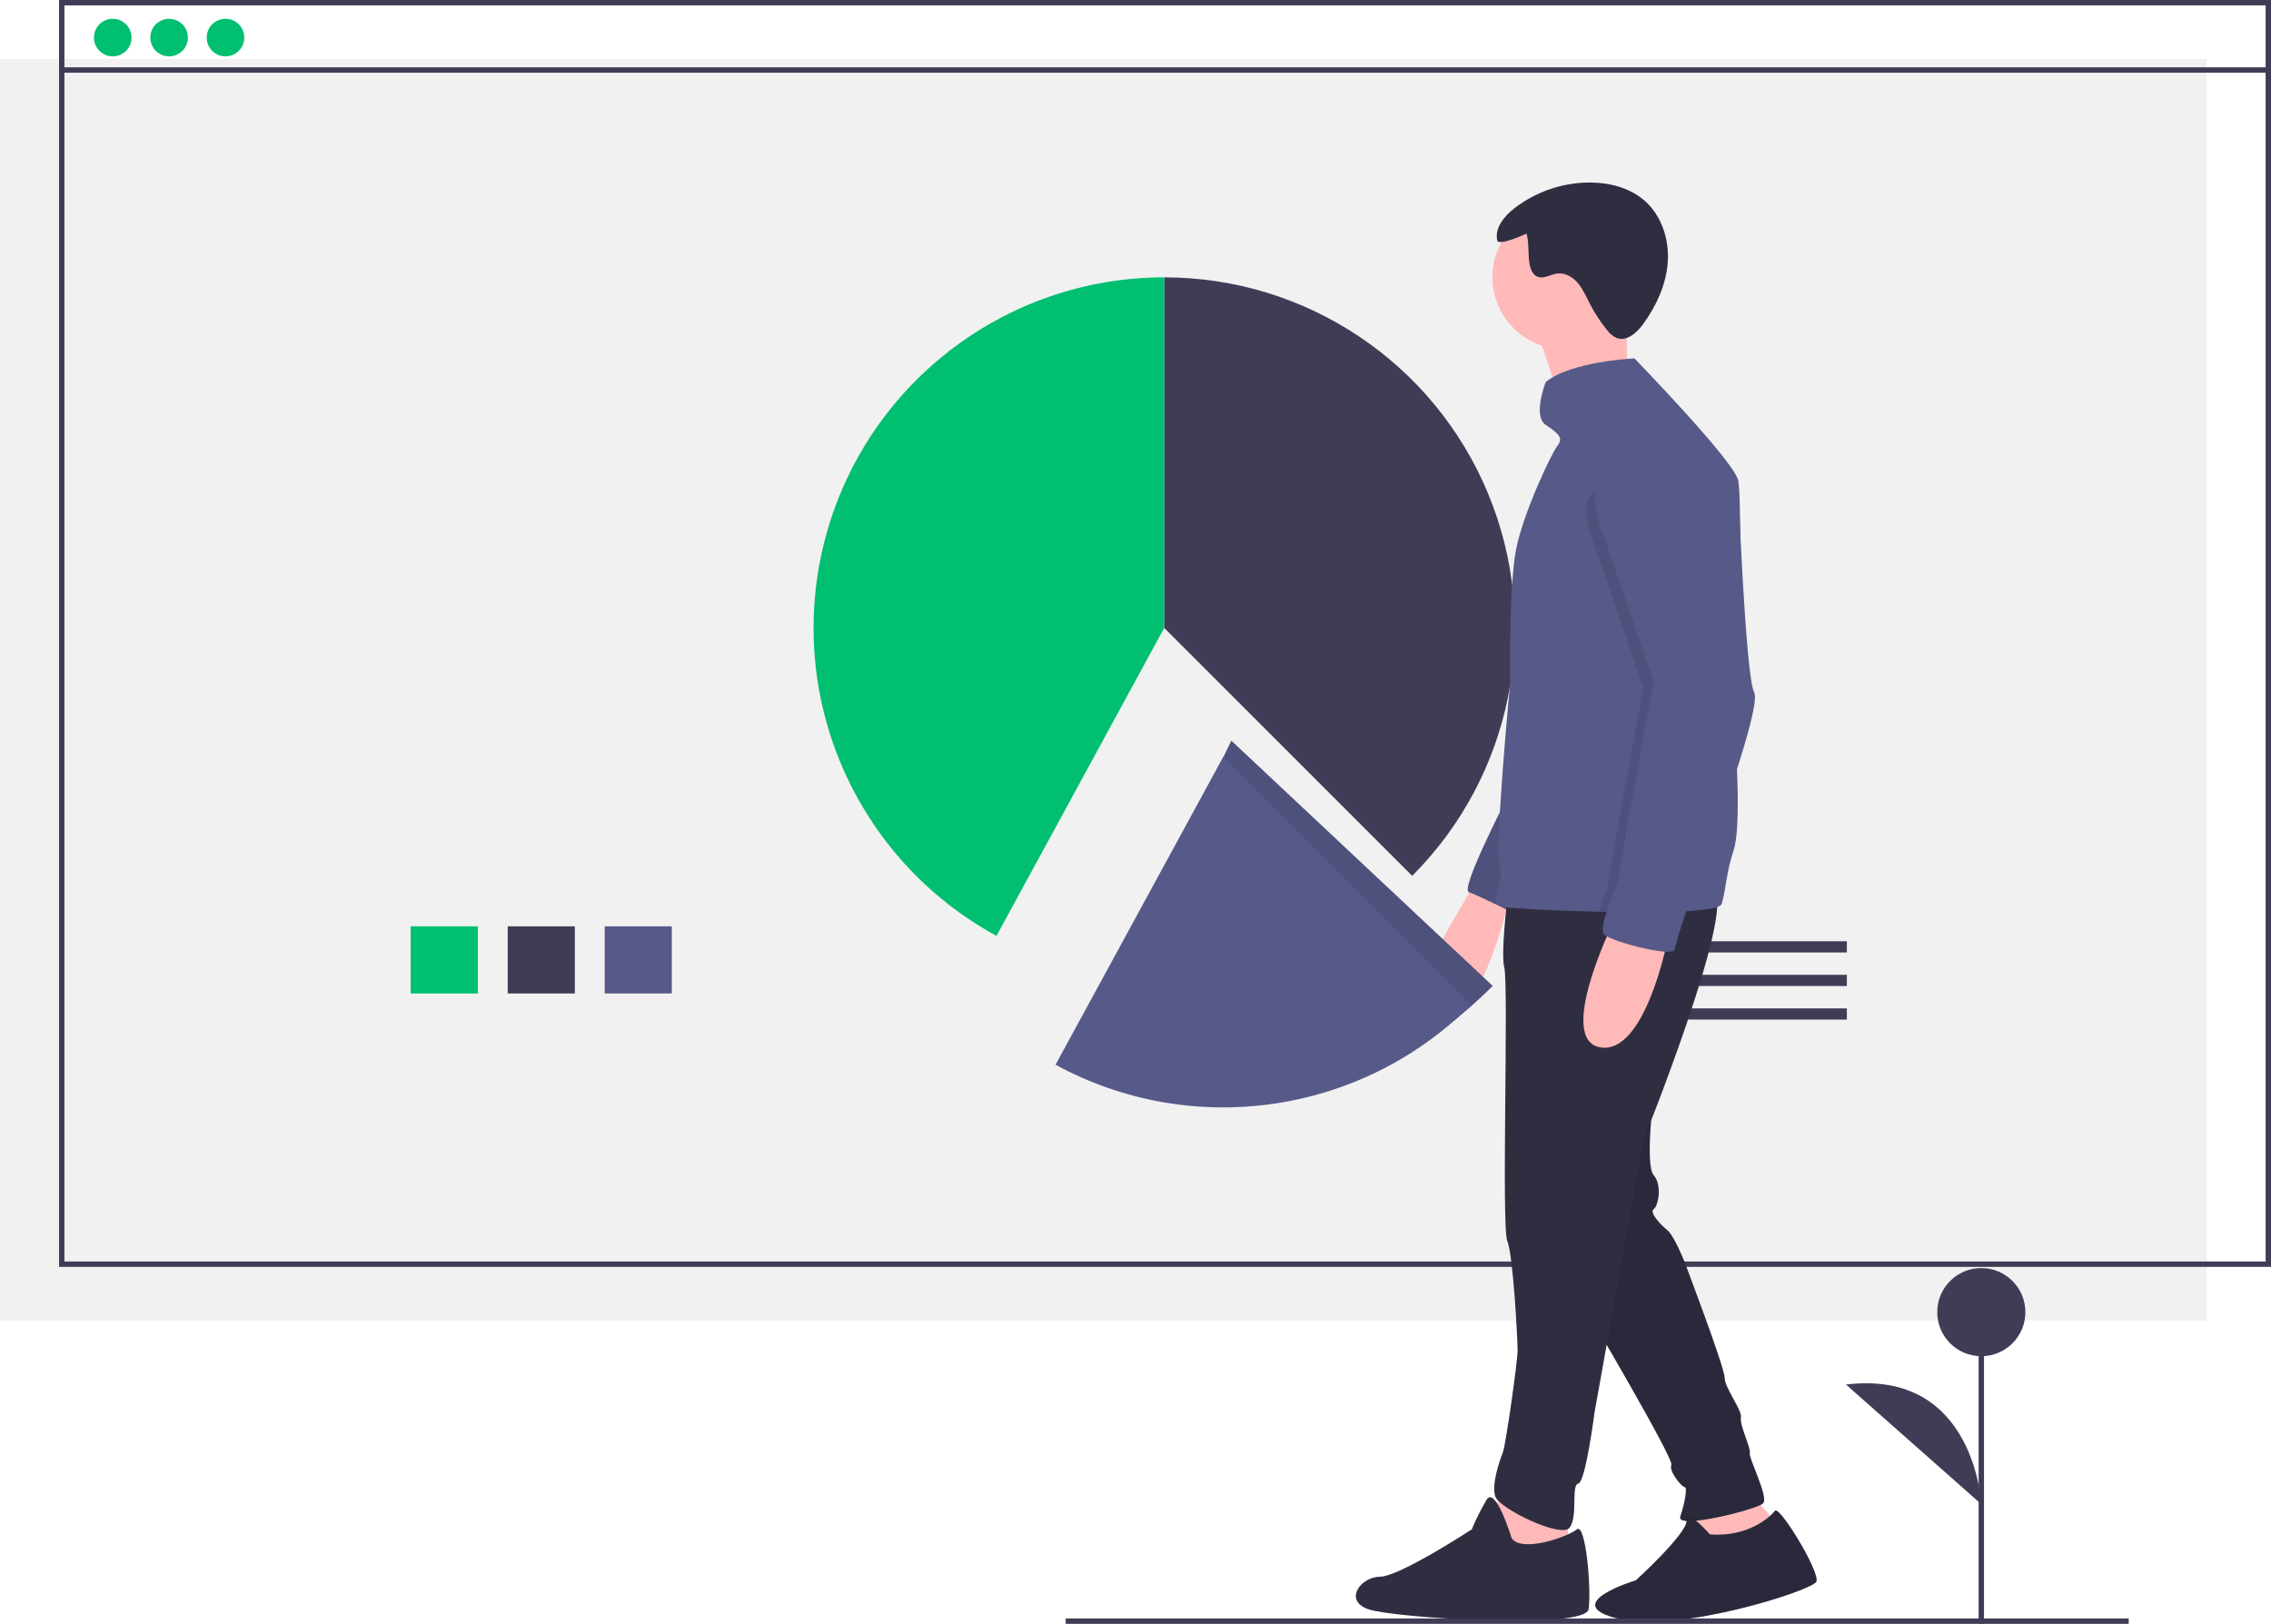
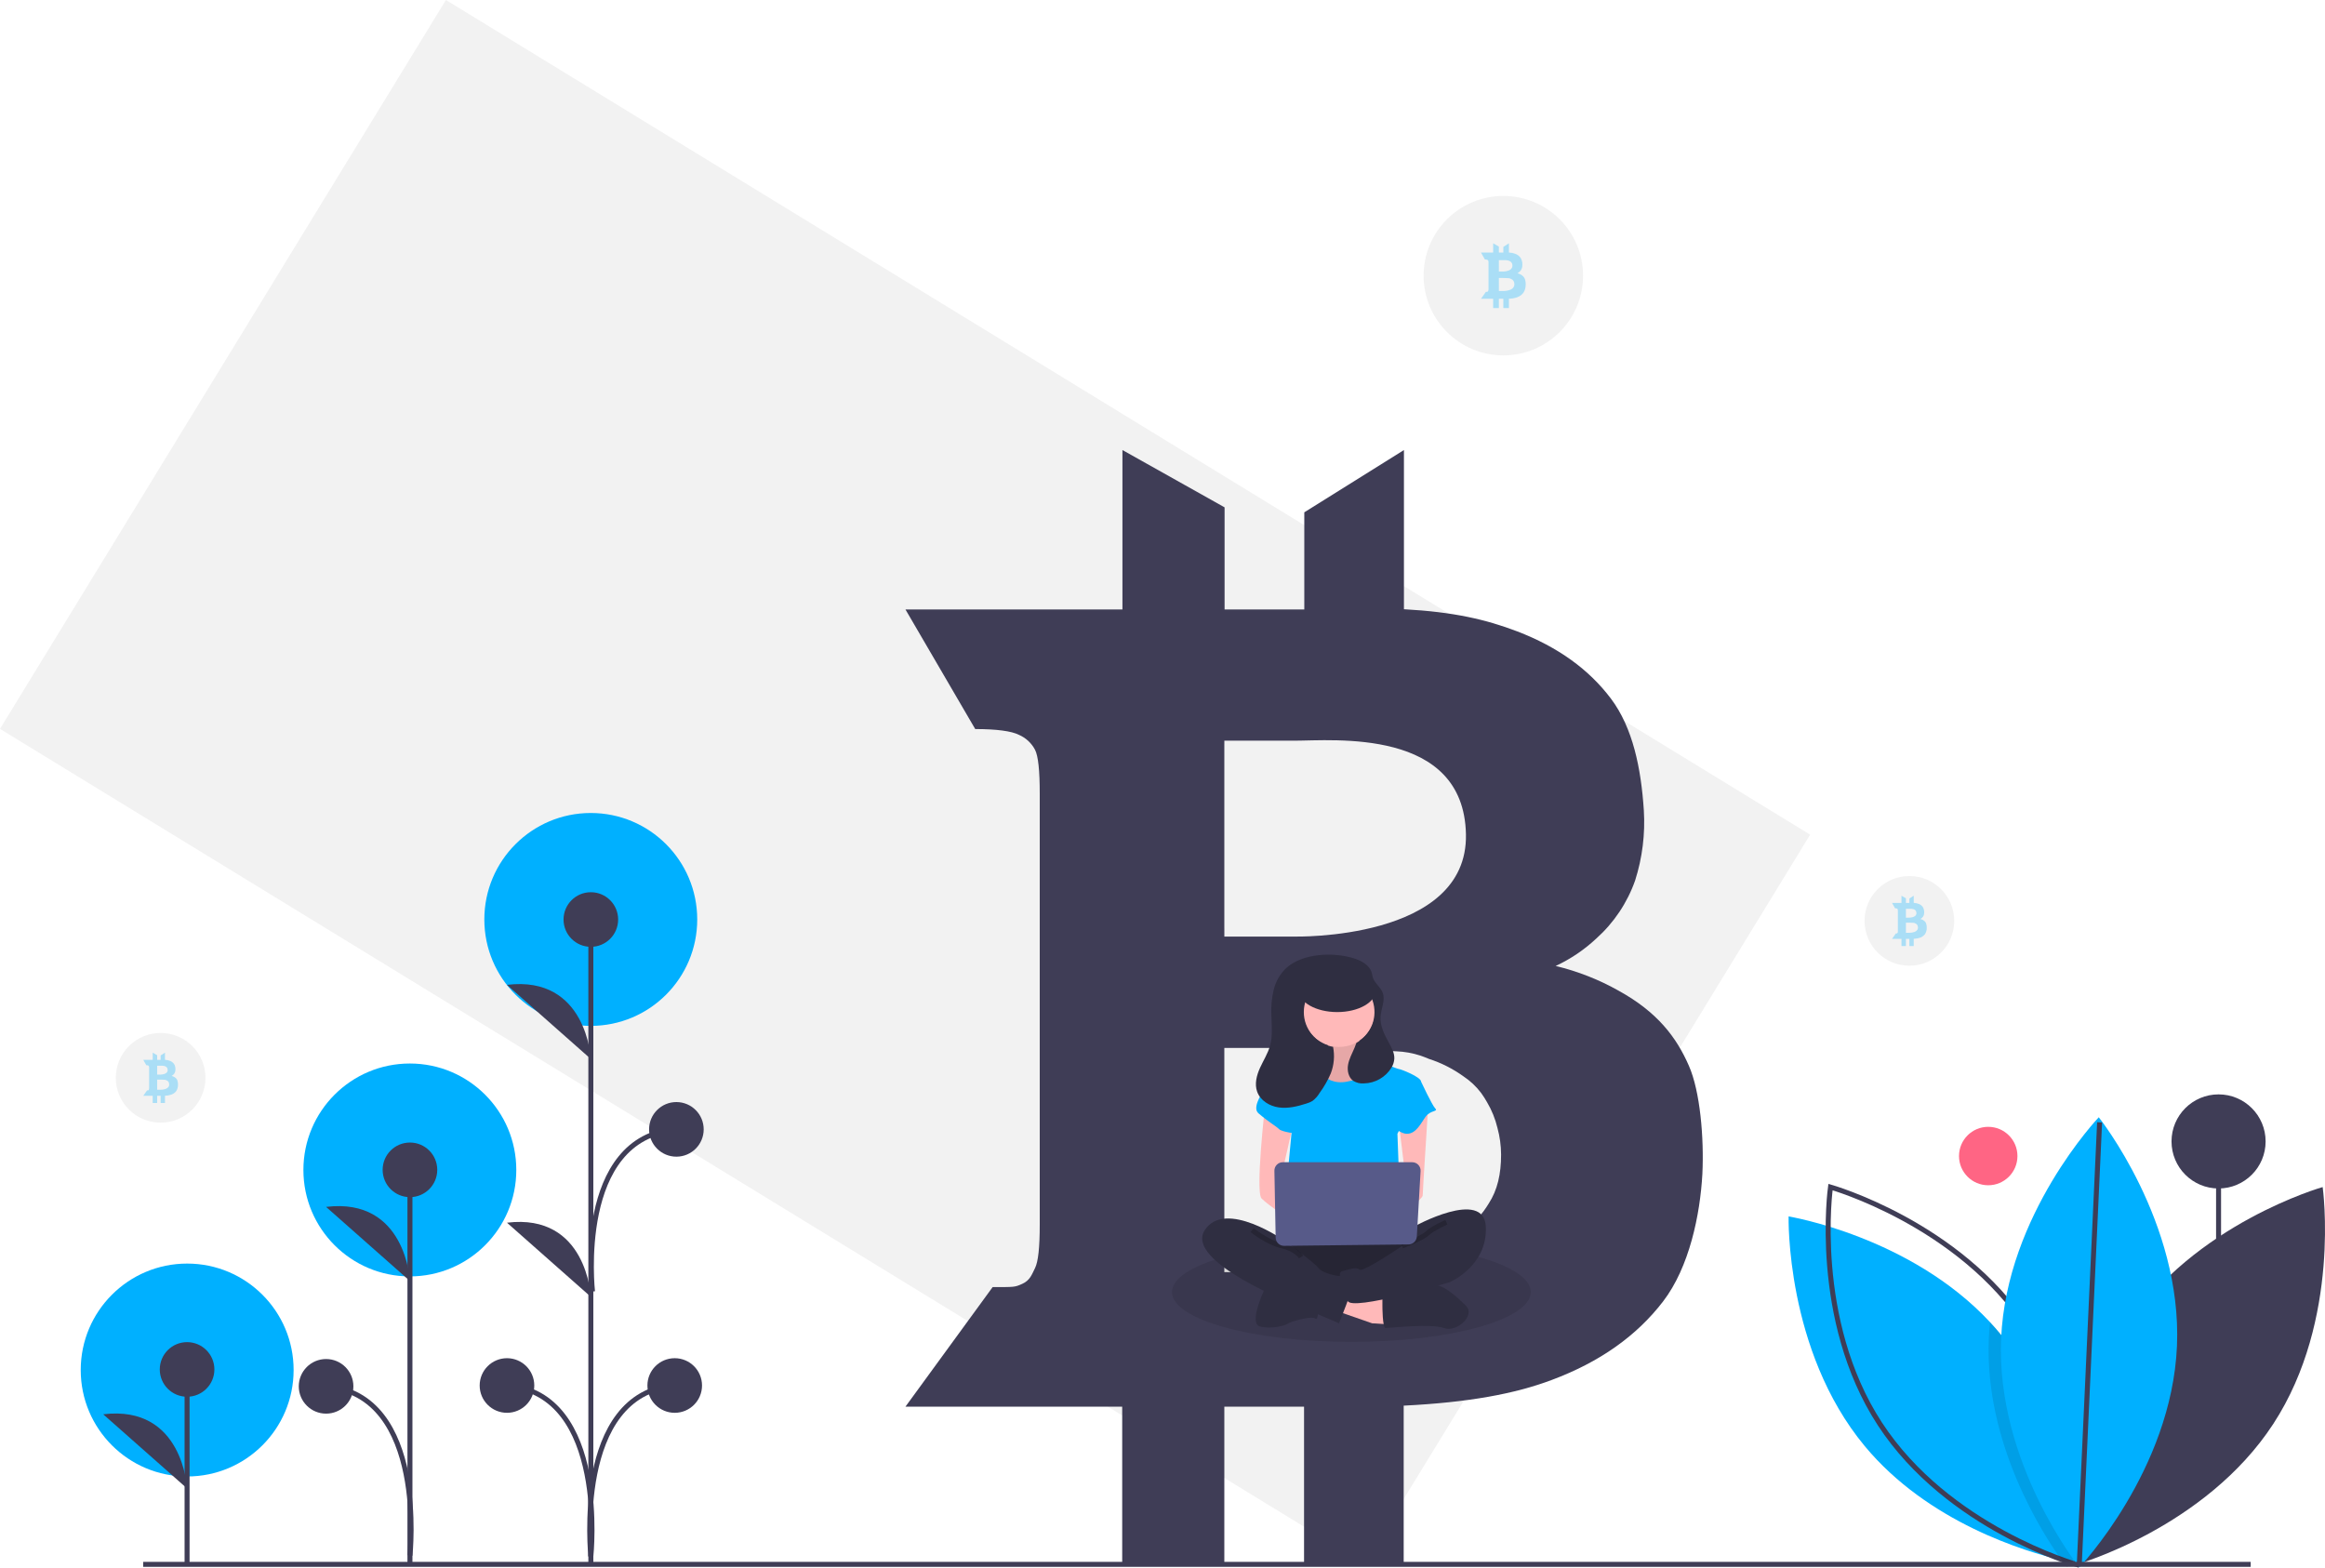
- <svg xmlns="http://www.w3.org/2000/svg" id="a98b94c8-3ab5-4721-96c2-a749f3d38b5b" data-name="Layer 1" width="846" height="605" viewBox="0 0 846 605">
-   <rect y="22" width="822" height="470" fill="#f1f1f1" />
-   <rect x="23" y="1" width="822" height="470" fill="none" stroke="#3f3d56" stroke-miterlimit="10" stroke-width="2" />
-   <line x1="23" y1="26.087" x2="845" y2="26.087" fill="none" stroke="#3f3d56" stroke-miterlimit="10" stroke-width="2" />
-   <circle cx="42" cy="14" r="7" fill="#01bf71" />
-   <circle cx="63" cy="14" r="7" fill="#01bf71" />
-   <circle cx="84" cy="14" r="7" fill="#01bf71" />
-   <path d="M703.566,473.341a130.623,130.623,0,0,0-92.365-222.988V380.977Z" transform="translate(-177.5 -147.0199)" fill="#3f3d56" />
-   <path d="M611.201,250.353a130.639,130.639,0,0,0-62.488,245.355l62.488-114.732Z" transform="translate(-177.5 -147.0199)" fill="#01bf71" />
-   <rect x="153" y="345.126" width="25.013" height="25.013" fill="#01bf71" />
-   <rect x="189.13" y="345.126" width="25.013" height="25.013" fill="#3f3d56" />
-   <rect x="225.26" y="345.126" width="25.013" height="25.013" fill="#575a89" />
-   <rect x="585.169" y="350.684" width="102.831" height="4.169" fill="#3f3d56" />
-   <rect x="585.169" y="363.191" width="102.831" height="4.169" fill="#3f3d56" />
-   <rect x="585.169" y="375.697" width="102.831" height="4.169" fill="#3f3d56" />
-   <polygon points="630.349 561.222 632.002 574.994 641.367 579.401 651.833 576.096 658.994 579.401 661.198 566.731 648.528 552.408 630.349 561.222" fill="#ffb9b9" />
-   <path d="M814.46,718.709s-8.541-9.957-8.677-4.978-18.866,22.055-18.866,22.055-29.196,8.814-6.61,14.323,72.164-10.467,73.816-13.772-13.772-28.645-15.424-26.442S828.782,719.81,814.46,718.709Z" transform="translate(-177.5 -147.0199)" fill="#2f2e41" />
-   <path d="M793.527,555.101s-3.305,25.891,0,29.747,1.653,11.568,0,12.67,2.203,5.509,4.958,7.712,6.61,12.119,6.61,12.119,14.873,39.112,14.873,42.968,6.61,12.119,6.06,14.873,3.856,11.568,3.305,13.221,7.161,16.526,4.958,18.73-32.501,9.916-30.849,4.958,2.754-11.017,1.653-11.017-6.06-6.06-4.958-8.263-33.052-60.045-33.052-60.045Z" transform="translate(-177.5 -147.0199)" fill="#2f2e41" />
-   <path d="M814.46,718.709s-8.541-9.957-8.677-4.978-18.866,22.055-18.866,22.055-29.196,8.814-6.61,14.323,72.164-10.467,73.816-13.772-13.772-28.645-15.424-26.442S828.782,719.81,814.46,718.709Z" transform="translate(-177.5 -147.0199)" opacity="0.1" />
-   <path d="M793.527,555.101s-3.305,25.891,0,29.747,1.653,11.568,0,12.67,2.203,5.509,4.958,7.712,6.61,12.119,6.61,12.119,14.873,39.112,14.873,42.968,6.61,12.119,6.06,14.873,3.856,11.568,3.305,13.221,7.161,16.526,4.958,18.73-32.501,9.916-30.849,4.958,2.754-11.017,1.653-11.017-6.06-6.06-4.958-8.263-33.052-60.045-33.052-60.045Z" transform="translate(-177.5 -147.0199)" opacity="0.1" />
-   <polygon points="559.838 554.384 553.778 569.808 556.533 591.292 574.161 590.19 584.076 581.376 584.076 562.647 559.838 554.384" fill="#ffb9b9" />
-   <path d="M740.643,720.133s-6.06-19.831-9.365-14.323a87.161,87.161,0,0,0-5.509,11.017s-26.993,17.628-34.154,17.628-13.772,8.814-4.407,12.119,80.978,7.712,82.079,0-1.102-32.501-4.407-29.747S744.499,725.642,740.643,720.133Z" transform="translate(-177.5 -147.0199)" fill="#2f2e41" />
-   <path d="M726.871,476.098s-11.568,19.831-12.67,22.035-7.161,16.526,4.407,22.035,21.484-40.213,21.484-40.213Z" transform="translate(-177.5 -147.0199)" fill="#ffb9b9" />
-   <path d="M738.991,444.148s-17.628,34.154-14.323,35.256,16.526,7.712,16.526,7.712l6.06-34.705Z" transform="translate(-177.5 -147.0199)" fill="#575a88" />
-   <path d="M738.991,444.148s-17.628,34.154-14.323,35.256,16.526,7.712,16.526,7.712l6.06-34.705Z" transform="translate(-177.5 -147.0199)" opacity="0.1" />
-   <path d="M740.092,472.793s-3.856,28.645-2.203,34.705-1.102,96.953,1.102,101.911,3.856,36.908,3.856,40.764-4.407,35.256-5.509,38.01-4.407,12.119-2.754,16.526S758.822,720.133,762.127,716.277s.551-15.975,3.305-16.526,6.06-26.442,6.06-26.442l18.179-101.36s34.154-84.834,26.442-93.097S740.092,472.793,740.092,472.793Z" transform="translate(-177.5 -147.0199)" fill="#2f2e41" />
-   <circle cx="582.974" cy="103.222" r="26.993" fill="#ffb9b9" />
-   <path d="M750.559,272.277s8.814,23.136,7.712,28.094,25.891-8.814,25.891-8.814-1.653-26.993,0-34.154S750.559,272.277,750.559,272.277Z" transform="translate(-177.5 -147.0199)" fill="#ffb9b9" />
-   <path d="M824.573,423c-.121,4.622-.198,7.376-.198,7.376s1.653,25.34-1.102,33.603-2.754,14.323-4.407,19.831c-.485,1.603-7.079,2.462-16.339,2.842-8.494.347-19.231.297-29.538.061-17.066-.397-32.975-1.311-35.652-1.801-6.06-1.102,1.102-10.466-1.102-15.424S740.092,401.18,740.092,401.18s-.551-35.806,2.203-49.578,13.221-35.806,15.424-38.561.551-4.407-4.407-7.712,0-15.975,0-15.975c9.365-7.712,33.052-8.814,33.052-8.814s36.357,37.459,38.561,45.171c1.333,4.66.854,41.888.27,70.632C824.97,407.157,824.733,416.775,824.573,423Z" transform="translate(-177.5 -147.0199)" fill="#575a88" />
-   <path d="M778.102,491.523s-20.933,42.968-4.407,45.722,24.789-39.112,24.789-39.112Z" transform="translate(-177.5 -147.0199)" fill="#ffb9b9" />
-   <path d="M735.235,236.56c-.955-4.63,2.584-8.957,6.31-11.865a46.112,46.112,0,0,1,28.369-9.674c7.224.039,14.68,1.95,20.14,6.681,6.369,5.517,9.274,14.365,8.739,22.775s-4.192,16.385-9.125,23.216c-2.368,3.279-6.17,6.673-9.953,5.244a9.251,9.251,0,0,1-3.682-3.11,57.103,57.103,0,0,1-6.311-9.699c-1.354-2.631-2.527-5.404-4.446-7.657s-4.803-3.947-7.735-3.542c-2.421.334-4.797,2.039-7.106,1.238-2.569-.891-3.19-4.176-3.395-6.888-.224-2.972-.065-6.415-.891-9.226C745.248,234.534,735.679,238.778,735.235,236.56Z" transform="translate(-177.5 -147.0199)" fill="#2f2e41" />
-   <path d="M824.573,423c-6.17,22.25-20.321,59.747-21.131,61.361-.204.413-.523,1.223-.914,2.292-8.494.347-19.231.297-29.538.061,1.598-4.176,3.459-8.208,3.459-9.513,0-2.754,13.221-73.816,13.221-73.816S779.204,371.984,769.839,345.542s27.819-21.208,27.819-21.208C817.489,319.376,821.07,327.914,821.07,327.914s1.746,46.438,4.126,68.429c.612,5.635,1.262,9.662,1.934,10.896C828.011,408.854,826.821,414.924,824.573,423Z" transform="translate(-177.5 -147.0199)" opacity="0.1" />
-   <path d="M789.67,306.431s-25.34,10.466-15.975,36.908S793.527,401.18,793.527,401.18,780.306,472.242,780.306,474.996s-8.263,17.628-4.958,20.382,25.34,8.263,25.891,5.509a186.304,186.304,0,0,1,6.06-18.73c1.102-2.203,26.993-71.062,23.687-77.122s-6.06-79.325-6.06-79.325S809.502,301.473,789.67,306.431Z" transform="translate(-177.5 -147.0199)" fill="#575a88" />
-   <path d="M733.566,514.341,636.201,422.977l-57.488,118.732a130.035,130.035,0,0,0,62.488,15.891C677.272,557.6,709.928,537.98,733.566,514.341Z" transform="translate(-177.5 -147.0199)" fill="#575a89" />
-   <path d="M733.566,514.341,636.201,422.977l-57.488,118.732a130.035,130.035,0,0,0,62.488,15.891C677.272,557.6,709.928,537.98,733.566,514.341Z" transform="translate(-177.5 -147.0199)" opacity="0.1" />
-   <path d="M725.566,521.341,633.201,428.977l-62.488,114.732A130.692,130.692,0,0,0,725.566,521.341Z" transform="translate(-177.5 -147.0199)" fill="#575a89" />
-   <line x1="397" y1="604" x2="793" y2="604" fill="none" stroke="#3f3d56" stroke-miterlimit="10" stroke-width="2" />
-   <line x1="738.082" y1="604.96" x2="738.082" y2="488.867" fill="#3f3d56" stroke="#3f3d56" stroke-miterlimit="10" stroke-width="2" />
-   <circle cx="738.082" cy="488.867" r="16.417" fill="#3f3d56" />
-   <path d="M915.582,707.437s-2.345-50.443-50.424-44.58" transform="translate(-177.5 -147.0199)" fill="#3f3d56" />
+ <svg xmlns="http://www.w3.org/2000/svg" id="b8075969-ef49-4240-a25e-f088236f2735" data-name="Layer 1" width="933.321" height="629.287" viewBox="0 0 933.321 629.287">
+   <circle cx="603.482" cy="110.659" r="32" fill="#f2f2f2" />
+   <rect x="175.661" y="277.725" width="642" height="343" transform="translate(174.1087 -328.5784) rotate(31.45906)" fill="#f2f2f2" />
+   <path d="M811.321,563.266c-5-11.5-12.7-21.6-28.1-30.1a98.147,98.147,0,0,0-25.4-10,62.219,62.219,0,0,0,16.3-11,56.368,56.368,0,0,0,15.6-23.3,77.109,77.109,0,0,0,3.5-28.2c-1.1-16.8-4.4-33.1-13.2-44.8s-21.2-20.7-37.6-27c-12.6-4.8-25.5-7.8-45.5-8.9v-63.9l-40,25v39h-32v-41l-41-23v64h-87.1l28,48c8.65.01,14.51.81,17.5,2.3a13.225,13.225,0,0,1,6.5,6c1.3,2.5,1.9,8.4,1.9,17.5v173.2c0,9-.6,14.8-1.9,17.4s-2,4.9-5.1,6.3-3.2,1.3-11.8,1.3h-.1l-35,48h87v64h41v-64h32v64h40v-64.4c26-1.3,44.5-4.7,59.4-10.3,19.3-7.2,34.1-17.7,44.7-31.5s14.9-34.9,15.8-51.2C817.421,592.166,815.821,573.466,811.321,563.266Zm-186.5-129.2h.01v-1.33h27.96c15.73,0,68.15-5.24,69.02,37.57.88,42.81-69.02,41.06-69.02,41.06h-27.96v-3.3h-.01Zm0,122h32c6.5,0,28.86.99,37,1.36a35.499,35.499,0,0,1,9.76,1.74c1.15.39,2.24.83,3.42,1.32a49.732,49.732,0,0,1,13.79,6.98,28.807,28.807,0,0,1,7.13,6.7,38.229,38.229,0,0,1,2.36,3.69,37.473,37.473,0,0,1,4.17,10.29,41.737,41.737,0,0,1,1.47,10.72c0,7.79-1.44,14.24-4.99,19.7-4.81,8.06-12.7,13.77-21.58,17.8-22.96,10.44-52.53,9.7-52.53,9.7h-32Z" transform="translate(-133.3394 -135.4067)" fill="#3f3d56" />
+   <path d="M745.481,247.412a3.437,3.437,0,0,0-1.575-1.747,5.393,5.393,0,0,0-1.424-.58,3.482,3.482,0,0,0,.914-.638,3.282,3.282,0,0,0,.875-1.352,4.623,4.623,0,0,0,.196-1.637,4.992,4.992,0,0,0-.74-2.6,4.633,4.633,0,0,0-2.108-1.567,7.682,7.682,0,0,0-2.551-.517v-3.708l-2.242,1.451V236.78h-1.794v-2.379l-2.298-1.335V236.78h-4.883l1.57,2.786a2.447,2.447,0,0,1,.981.133.752.752,0,0,1,.364.348,2.884,2.884,0,0,1,.107,1.016v10.052a2.888,2.888,0,0,1-.107,1.01c-.073.151-.112.284-.286.366s-.179.075-.661.075h-.006l-1.962,2.786h4.877v3.714h2.298v-3.714h1.794v3.714H739.062v-3.737a10.628,10.628,0,0,0,3.33-.598,5.476,5.476,0,0,0,2.506-1.828,5.802,5.802,0,0,0,.886-2.971A6.754,6.754,0,0,0,745.481,247.412ZM735.026,239.914h.001v-.077h1.567c.882,0,3.82-.304,3.869,2.18.049,2.485-3.869,2.383-3.869,2.383H735.026v-.192h-.001Zm0,7.08h1.794c.364,0,1.618.057,2.074.079a1.929,1.929,0,0,1,.547.101c.064.023.126.048.192.077a2.753,2.753,0,0,1,.773.405,1.639,1.639,0,0,1,.4.389,2.482,2.482,0,0,1,.366.811,2.502,2.502,0,0,1,.082.622,2.085,2.085,0,0,1-.28,1.143,2.648,2.648,0,0,1-1.21,1.033,7.554,7.554,0,0,1-2.945.563h-1.794Z" transform="translate(-133.3394 -135.4067)" fill="#00b0ff" opacity="0.3" />
+   <circle cx="798.13" cy="464.063" r="11.729" fill="#ff6584" />
+   <line x1="890.596" y1="591.744" x2="890.596" y2="458.194" fill="#3f3d56" stroke="#3f3d56" stroke-miterlimit="10" stroke-width="2" />
+   <circle cx="890.596" cy="458.194" r="18.886" fill="#3f3d56" />
+   <path d="M986.741,668.376c-27.28,41.835-19.805,95.043-19.805,95.043s51.704-14.619,78.983-56.454,19.805-95.043,19.805-95.043S1014.02,626.542,986.741,668.376Z" transform="translate(-133.3394 -135.4067)" fill="#3f3d56" />
+   <path d="M966.791,762.933s-.664-.106-1.886-.353c-.975-.198-2.317-.48-3.956-.869-14.652-3.455-53.608-15.133-79.077-45.837-31.877-38.447-30.534-92.161-30.534-92.161s48.74,7.92,80.857,42.446q2.088,2.225,4.062,4.613c27.737,33.452,30.322,78.462,30.527,89.589C966.812,762.028,966.791,762.933,966.791,762.933Z" transform="translate(-133.3394 -135.4067)" fill="#00b0ff" />
+   <path d="M947.131,668.376c27.28,41.835,19.805,95.043,19.805,95.043s-51.704-14.619-78.983-56.454-19.805-95.043-19.805-95.043S919.851,626.542,947.131,668.376Z" transform="translate(-133.3394 -135.4067)" fill="none" stroke="#3f3d56" stroke-miterlimit="10" stroke-width="2" />
+   <path d="M966.783,760.361c-.721.869-1.356,1.611-1.879,2.218-1.159,1.321-1.816,2.014-1.816,2.014s-.798-1.003-2.141-2.882c-7.369-10.272-31.071-46.797-29.241-88.989q.148-3.317.487-6.563,2.088,2.225,4.062,4.613C963.993,704.224,966.579,749.234,966.783,760.361Z" transform="translate(-133.3394 -135.4067)" opacity="0.1" />
+   <path d="M1007.232,675.773c-2.156,49.896-39.195,88.82-39.195,88.82s-33.543-41.974-31.387-91.871,39.195-88.82,39.195-88.82S1009.388,625.876,1007.232,675.773Z" transform="translate(-133.3394 -135.4067)" fill="#00b0ff" />
+   <line x1="834.697" y1="627.774" x2="842.84" y2="450.531" fill="none" stroke="#3f3d56" stroke-miterlimit="10" stroke-width="2" />
+   <line x1="57.472" y1="627.968" x2="903.492" y2="627.968" fill="none" stroke="#3f3d56" stroke-miterlimit="10" stroke-width="2" />
+   <circle cx="237.156" cy="369.084" r="42.73" fill="#00b0ff" />
+   <circle cx="164.526" cy="469.648" r="42.73" fill="#00b0ff" />
+   <circle cx="75.136" cy="549.96" r="42.73" fill="#00b0ff" />
+   <line x1="75.098" y1="627.235" x2="75.098" y2="549.725" fill="#3f3d56" stroke="#3f3d56" stroke-miterlimit="10" stroke-width="2" />
+   <circle cx="75.098" cy="549.725" r="10.961" fill="#3f3d56" />
+   <path d="M208.437,732.903s-1.566-33.678-33.666-29.764" transform="translate(-133.3394 -135.4067)" fill="#3f3d56" />
+   <line x1="237.182" y1="627.779" x2="237.182" y2="369.241" fill="#3f3d56" stroke="#3f3d56" stroke-miterlimit="10" stroke-width="2" />
+   <circle cx="237.182" cy="369.119" r="10.961" fill="#3f3d56" />
+   <circle cx="203.516" cy="556.172" r="10.961" fill="#3f3d56" />
+   <path d="M370.522,560.515s-1.566-33.678-33.666-29.764" transform="translate(-133.3394 -135.4067)" fill="#3f3d56" />
+   <path d="M370.522,655.989s-1.566-33.678-33.666-29.764" transform="translate(-133.3394 -135.4067)" fill="#3f3d56" />
+   <path d="M370.522,760.173s7.046-65.462-33.666-68.594" transform="translate(-133.3394 -135.4067)" fill="none" stroke="#3f3d56" stroke-miterlimit="10" stroke-width="2" />
+   <circle cx="270.853" cy="556.172" r="10.961" fill="#3f3d56" />
+   <path d="M370.527,760.173s-7.046-65.462,33.666-68.594" transform="translate(-133.3394 -135.4067)" fill="none" stroke="#3f3d56" stroke-miterlimit="10" stroke-width="2" />
+   <circle cx="271.521" cy="453.354" r="10.961" fill="#3f3d56" />
+   <path d="M371.194,653.862s-7.046-61.97,33.666-65.102" transform="translate(-133.3394 -135.4067)" fill="none" stroke="#3f3d56" stroke-miterlimit="10" stroke-width="2" />
+   <line x1="164.565" y1="627.414" x2="164.565" y2="469.601" fill="#3f3d56" stroke="#3f3d56" stroke-miterlimit="10" stroke-width="2" />
+   <circle cx="164.565" cy="469.601" r="10.961" fill="#3f3d56" />
+   <path d="M297.904,649.647s-1.566-33.678-33.666-29.764" transform="translate(-133.3394 -135.4067)" fill="#3f3d56" />
+   <path d="M297.904,759.808s7.046-64.764-33.666-67.895" transform="translate(-133.3394 -135.4067)" fill="none" stroke="#3f3d56" stroke-miterlimit="10" stroke-width="2" />
+   <circle cx="130.899" cy="556.506" r="10.961" fill="#3f3d56" />
+   <circle cx="766.482" cy="369.659" r="18" fill="#f2f2f2" />
+   <path d="M709.351,636.366c-22.96,10.44-52.53,9.7-52.53,9.7h-32v-6.11c13.04-3.64,31.07-5.89,51-5.89A233.659,233.659,0,0,1,709.351,636.366Z" transform="translate(-133.3394 -135.4067)" opacity="0.1" />
+   <path d="M747.821,654.066c0,11.05-32.24,20-72,20s-72-8.95-72-20c0-5.51,8.02-10.5,21-14.11v6.11h32s29.57.74,52.53-9.7C732.221,639.706,747.821,646.376,747.821,654.066Z" transform="translate(-133.3394 -135.4067)" opacity="0.1" />
+   <rect x="521.043" y="394.129" width="30.635" height="30.69" fill="#2f2e41" />
+   <path d="M665.775,551.238s2.536,8.875-1.902,9.509a17.323,17.323,0,0,0-7.607,3.17l8.241,10.777h15.214l9.509-9.509s-12.679-9.509-10.143-15.214S665.775,551.238,665.775,551.238Z" transform="translate(-133.3394 -135.4067)" fill="#ffb9b9" />
+   <path d="M665.775,551.238s2.536,8.875-1.902,9.509a17.323,17.323,0,0,0-7.607,3.17l8.241,10.777h15.214l9.509-9.509s-12.679-9.509-10.143-15.214S665.775,551.238,665.775,551.238Z" transform="translate(-133.3394 -135.4067)" opacity="0.1" />
+   <polygon points="536.239 526.136 550.82 531.207 560.962 531.841 560.328 522.966 539.409 516.779 536.239 526.136" fill="#ffb9b9" />
+   <path d="M688.279,659.641s0,8.875,1.268,8.875,18.384-1.902,23.456,0,12.679-5.071,8.875-8.875-10.008-9.509-13.879-8.241-19.719,4.438-19.719,4.438Z" transform="translate(-133.3394 -135.4067)" fill="#2f2e41" />
+   <path d="M641.685,651.4s-7.607,15.214-2.536,16.482,10.777-.634,11.411-1.268,9.509-3.17,10.777-1.902,1.268-5.071,1.268-5.071Z" transform="translate(-133.3394 -135.4067)" fill="#2f2e41" />
+   <path d="M648.025,630.48s-12.045,16.482-3.17,20.92,51.349,4.438,54.518,0,4.438-18.384,0-19.652S648.025,630.48,648.025,630.48Z" transform="translate(-133.3394 -135.4067)" fill="#2f2e41" />
+   <path d="M648.025,630.48s-12.045,16.482-3.17,20.92,51.349,4.438,54.518,0,4.438-18.384,0-19.652S648.025,630.48,648.025,630.48Z" transform="translate(-133.3394 -135.4067)" opacity="0.2" />
+   <circle cx="537.507" cy="405.689" r="14.58" fill="#ffb9b9" />
+   <path d="M648.025,563.917l12.679-2.536s3.17,10.143,13.313,8.241,12.679-8.241,12.679-8.241,7.607,3.17,8.241,3.17,8.875,3.17,8.875,5.071-9.509,20.92-9.509,20.92l1.268,34.232-46.911-1.268,3.17-33.598Z" transform="translate(-133.3394 -135.4067)" fill="#00b0ff" />
+   <path d="M641.051,580.399s-3.804,33.598-1.268,36.134,12.679,9.509,12.679,9.509v-7.607l-5.071-9.509,5.071-22.188Z" transform="translate(-133.3394 -135.4067)" fill="#ffb9b9" />
+   <path d="M706.663,579.448s-2.219,34.549-2.219,35.817-5.705,5.705-7.607,5.705-3.17-3.17-3.17-3.17l4.438-5.071-3.17-25.991Z" transform="translate(-133.3394 -135.4067)" fill="#ffb9b9" />
+   <path d="M700.641,627.944s28.527-15.848,29.161,0-14.58,22.188-14.58,22.188-39.304,11.786-40.889,7.478-4.754-11.281-2.219-11.915,5.705-1.902,6.973-.634,17.116-9.509,17.116-9.509Z" transform="translate(-133.3394 -135.4067)" fill="#2f2e41" />
+   <path d="M713.954,626.042s-5.705,2.536-7.607,4.438-10.143,5.071-10.143,5.071" transform="translate(-133.3394 -135.4067)" fill="none" stroke="#000" stroke-miterlimit="10" stroke-width="2" opacity="0.2" />
+   <path d="M651.828,565.185l-3.804-1.268s-13.947,14.58-9.509,18.384,6.973,5.071,8.241,6.339,7.607,1.902,7.607,1.902Z" transform="translate(-133.3394 -135.4067)" fill="#00b0ff" />
+   <path d="M698.105,568.355l5.705,1.268s4.438,9.509,5.705,10.777-1.902.634-3.804,3.17-3.804,6.973-7.607,6.973-8.875-6.339-8.875-6.339Z" transform="translate(-133.3394 -135.4067)" fill="#00b0ff" />
+   <path d="M649.293,633.65s-24.089-17.116-32.331-4.438,35.5,29.795,41.84,32.331,12.045,5.071,12.045,5.071,5.705-13.947,5.705-16.482-4.438-2.536-5.705-2.536-6.973-1.268-8.241-3.17S649.293,633.65,649.293,633.65Z" transform="translate(-133.3394 -135.4067)" fill="#2f2e41" />
+   <path d="M635.98,629.212s6.339,5.071,12.045,6.339,7.607,4.438,7.607,4.438" transform="translate(-133.3394 -135.4067)" fill="none" stroke="#000" stroke-miterlimit="10" stroke-width="2" opacity="0.2" />
+   <path d="M644.92,605.376l.506,26.841a3.36,3.36,0,0,0,3.397,3.296l49.949-.561a3.36,3.36,0,0,0,3.317-3.166l1.516-26.28a3.36,3.36,0,0,0-3.355-3.554H648.279A3.36,3.36,0,0,0,644.92,605.376Z" transform="translate(-133.3394 -135.4067)" fill="#575a89" />
+   <path d="M639.142,564.077c1.36-3.002,3.189-5.819,4.06-8.998,1.044-3.81.638-7.841.513-11.789a37.017,37.017,0,0,1,.884-10.403,17.885,17.885,0,0,1,5.142-8.953c6.643-5.931,18.802-6.356,26.914-3.888,3.198.973,6.605,2.827,7.398,6.074.12.49.173.995.307,1.482.664,2.418,3.138,3.948,4.03,6.291,1.154,3.031-.626,6.327-.858,9.561-.272,3.777,1.585,7.344,3.415,10.659,1.088,1.971,2.219,4.07,2.111,6.318a7.982,7.982,0,0,1-1.092,3.483,13.281,13.281,0,0,1-11.156,6.395,6.999,6.999,0,0,1-4.179-.987c-1.98-1.363-2.56-4.108-2.147-6.476s1.614-4.51,2.556-6.721c.289-.679.55-1.369.79-2.066a14.186,14.186,0,1,0-9.357,1.587,19.216,19.216,0,0,1-.931,10.685,40.347,40.347,0,0,1-4.487,7.823,10.801,10.801,0,0,1-2.858,3.199,10.143,10.143,0,0,1-2.435,1.04c-3.581,1.152-7.351,2.078-11.077,1.56s-7.415-2.765-8.684-6.306C636.888,570.546,637.781,567.079,639.142,564.077Z" transform="translate(-133.3394 -135.4067)" fill="#2f2e41" />
+   <ellipse cx="536.801" cy="397.502" rx="15.474" ry="8.768" fill="#2f2e41" />
+   <path d="M906.55,506.112a2.671,2.671,0,0,0-1.224-1.357,4.191,4.191,0,0,0-1.106-.451,2.706,2.706,0,0,0,.71-.496,2.55,2.55,0,0,0,.68-1.051,3.592,3.592,0,0,0,.152-1.272,3.879,3.879,0,0,0-.575-2.02,3.6,3.6,0,0,0-1.638-1.218,5.969,5.969,0,0,0-1.982-.401v-2.882l-1.742,1.127v1.759h-1.394v-1.849l-1.786-1.037v2.886h-3.794l1.22,2.165a1.902,1.902,0,0,1,.762.104.585.585,0,0,1,.283.271,2.241,2.241,0,0,1,.083.789v7.811a2.244,2.244,0,0,1-.083.785c-.057.117-.087.221-.222.284s-.139.059-.514.059h-.004l-1.525,2.165H896.64v2.886h1.786v-2.886h1.394v2.886h1.742v-2.904a8.259,8.259,0,0,0,2.588-.465,4.256,4.256,0,0,0,1.947-1.421,4.508,4.508,0,0,0,.688-2.309A5.248,5.248,0,0,0,906.55,506.112Zm-8.124-5.827h0v-.06h1.218c.685,0,2.969-.236,3.007,1.694.038,1.931-3.007,1.852-3.007,1.852h-1.218v-.149H898.426Zm0,5.502h1.394c.283,0,1.257.045,1.612.061a1.499,1.499,0,0,1,.425.078c.05.018.098.037.149.06a2.139,2.139,0,0,1,.601.315,1.274,1.274,0,0,1,.311.302,1.928,1.928,0,0,1,.284.63,1.945,1.945,0,0,1,.064.483,1.62,1.62,0,0,1-.217.888,2.058,2.058,0,0,1-.94.803,5.87,5.87,0,0,1-2.288.437h-1.394Z" transform="translate(-133.3394 -135.4067)" fill="#00b0ff" opacity="0.3" />
+   <circle cx="64.482" cy="432.659" r="18" fill="#f2f2f2" />
+   <path d="M204.55,569.112a2.671,2.671,0,0,0-1.224-1.357,4.191,4.191,0,0,0-1.106-.451,2.706,2.706,0,0,0,.71-.496,2.55,2.55,0,0,0,.68-1.051,3.592,3.592,0,0,0,.152-1.272,3.879,3.879,0,0,0-.575-2.02,3.6,3.6,0,0,0-1.638-1.218,5.969,5.969,0,0,0-1.982-.401v-2.882l-1.742,1.127v1.759h-1.394v-1.849l-1.786-1.037v2.886h-3.794l1.22,2.165a1.902,1.902,0,0,1,.762.104.585.585,0,0,1,.283.271,2.241,2.241,0,0,1,.083.789v7.811a2.244,2.244,0,0,1-.083.785c-.057.117-.087.221-.222.284s-.139.059-.514.059h-.004l-1.525,2.165H194.64v2.886h1.786v-2.886h1.394v2.886h1.742v-2.904a8.259,8.259,0,0,0,2.588-.465,4.256,4.256,0,0,0,1.947-1.421,4.508,4.508,0,0,0,.688-2.309A5.248,5.248,0,0,0,204.55,569.112Zm-8.124-5.827h0v-.06h1.218c.685,0,2.969-.236,3.007,1.694.038,1.931-3.007,1.852-3.007,1.852h-1.218v-.149H196.426Zm0,5.502h1.394c.283,0,1.257.045,1.612.061a1.499,1.499,0,0,1,.425.078c.05.018.098.037.149.06a2.139,2.139,0,0,1,.601.315,1.274,1.274,0,0,1,.311.302,1.928,1.928,0,0,1,.284.63,1.945,1.945,0,0,1,.064.483,1.62,1.62,0,0,1-.217.888,2.058,2.058,0,0,1-.94.803,5.87,5.87,0,0,1-2.288.437h-1.394Z" transform="translate(-133.3394 -135.4067)" fill="#00b0ff" opacity="0.3" />
</svg>
